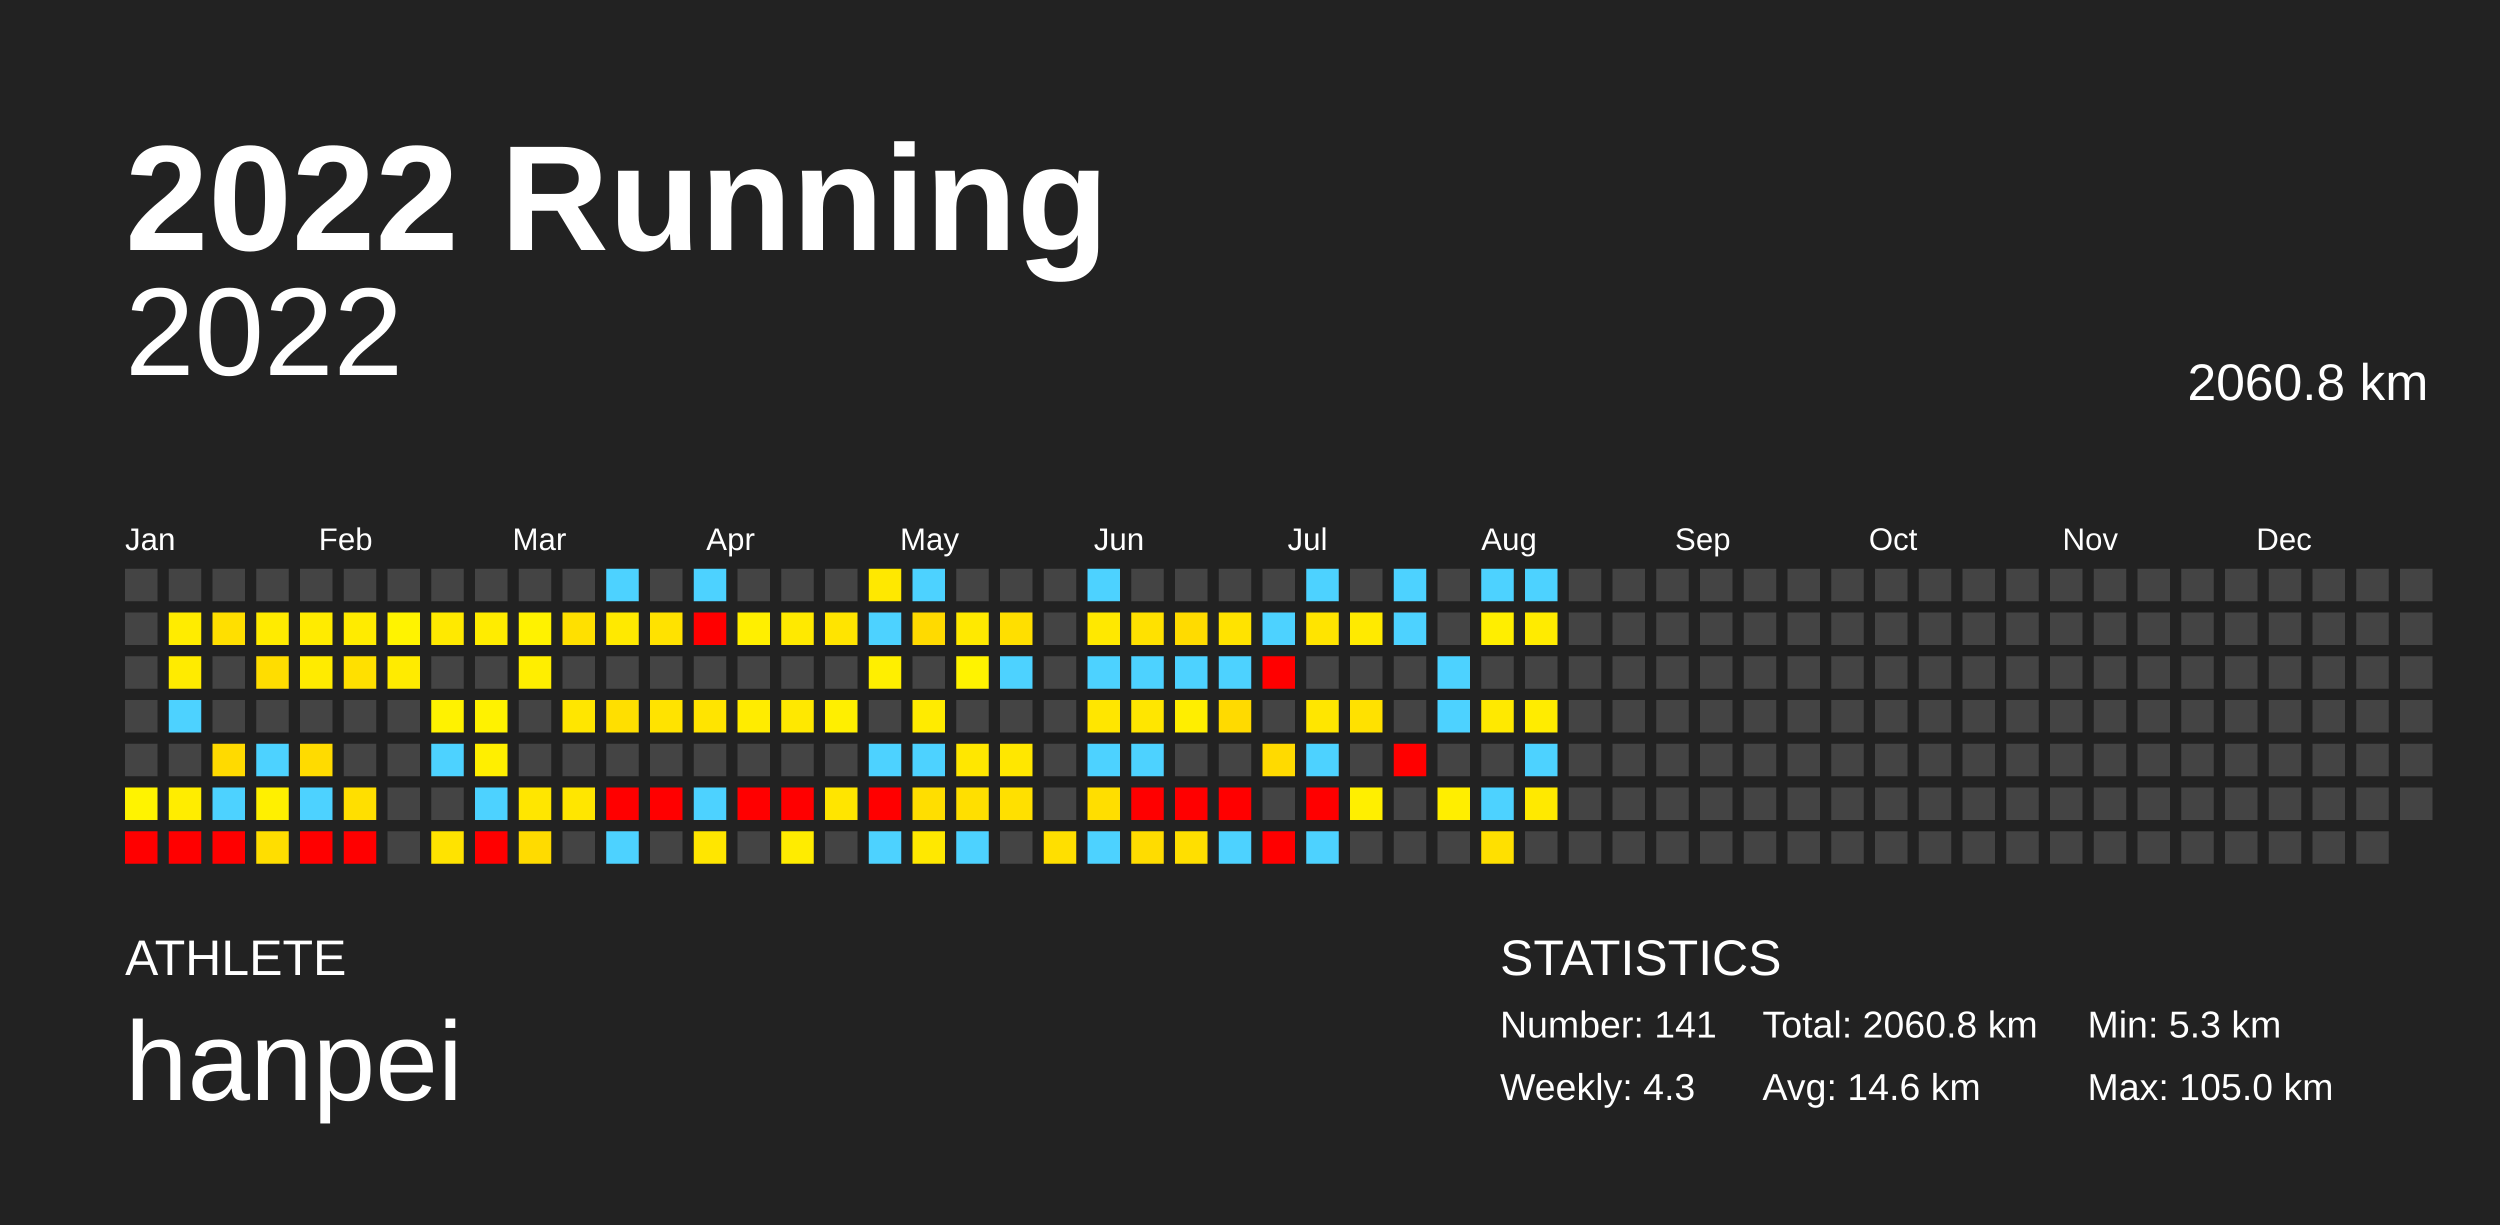
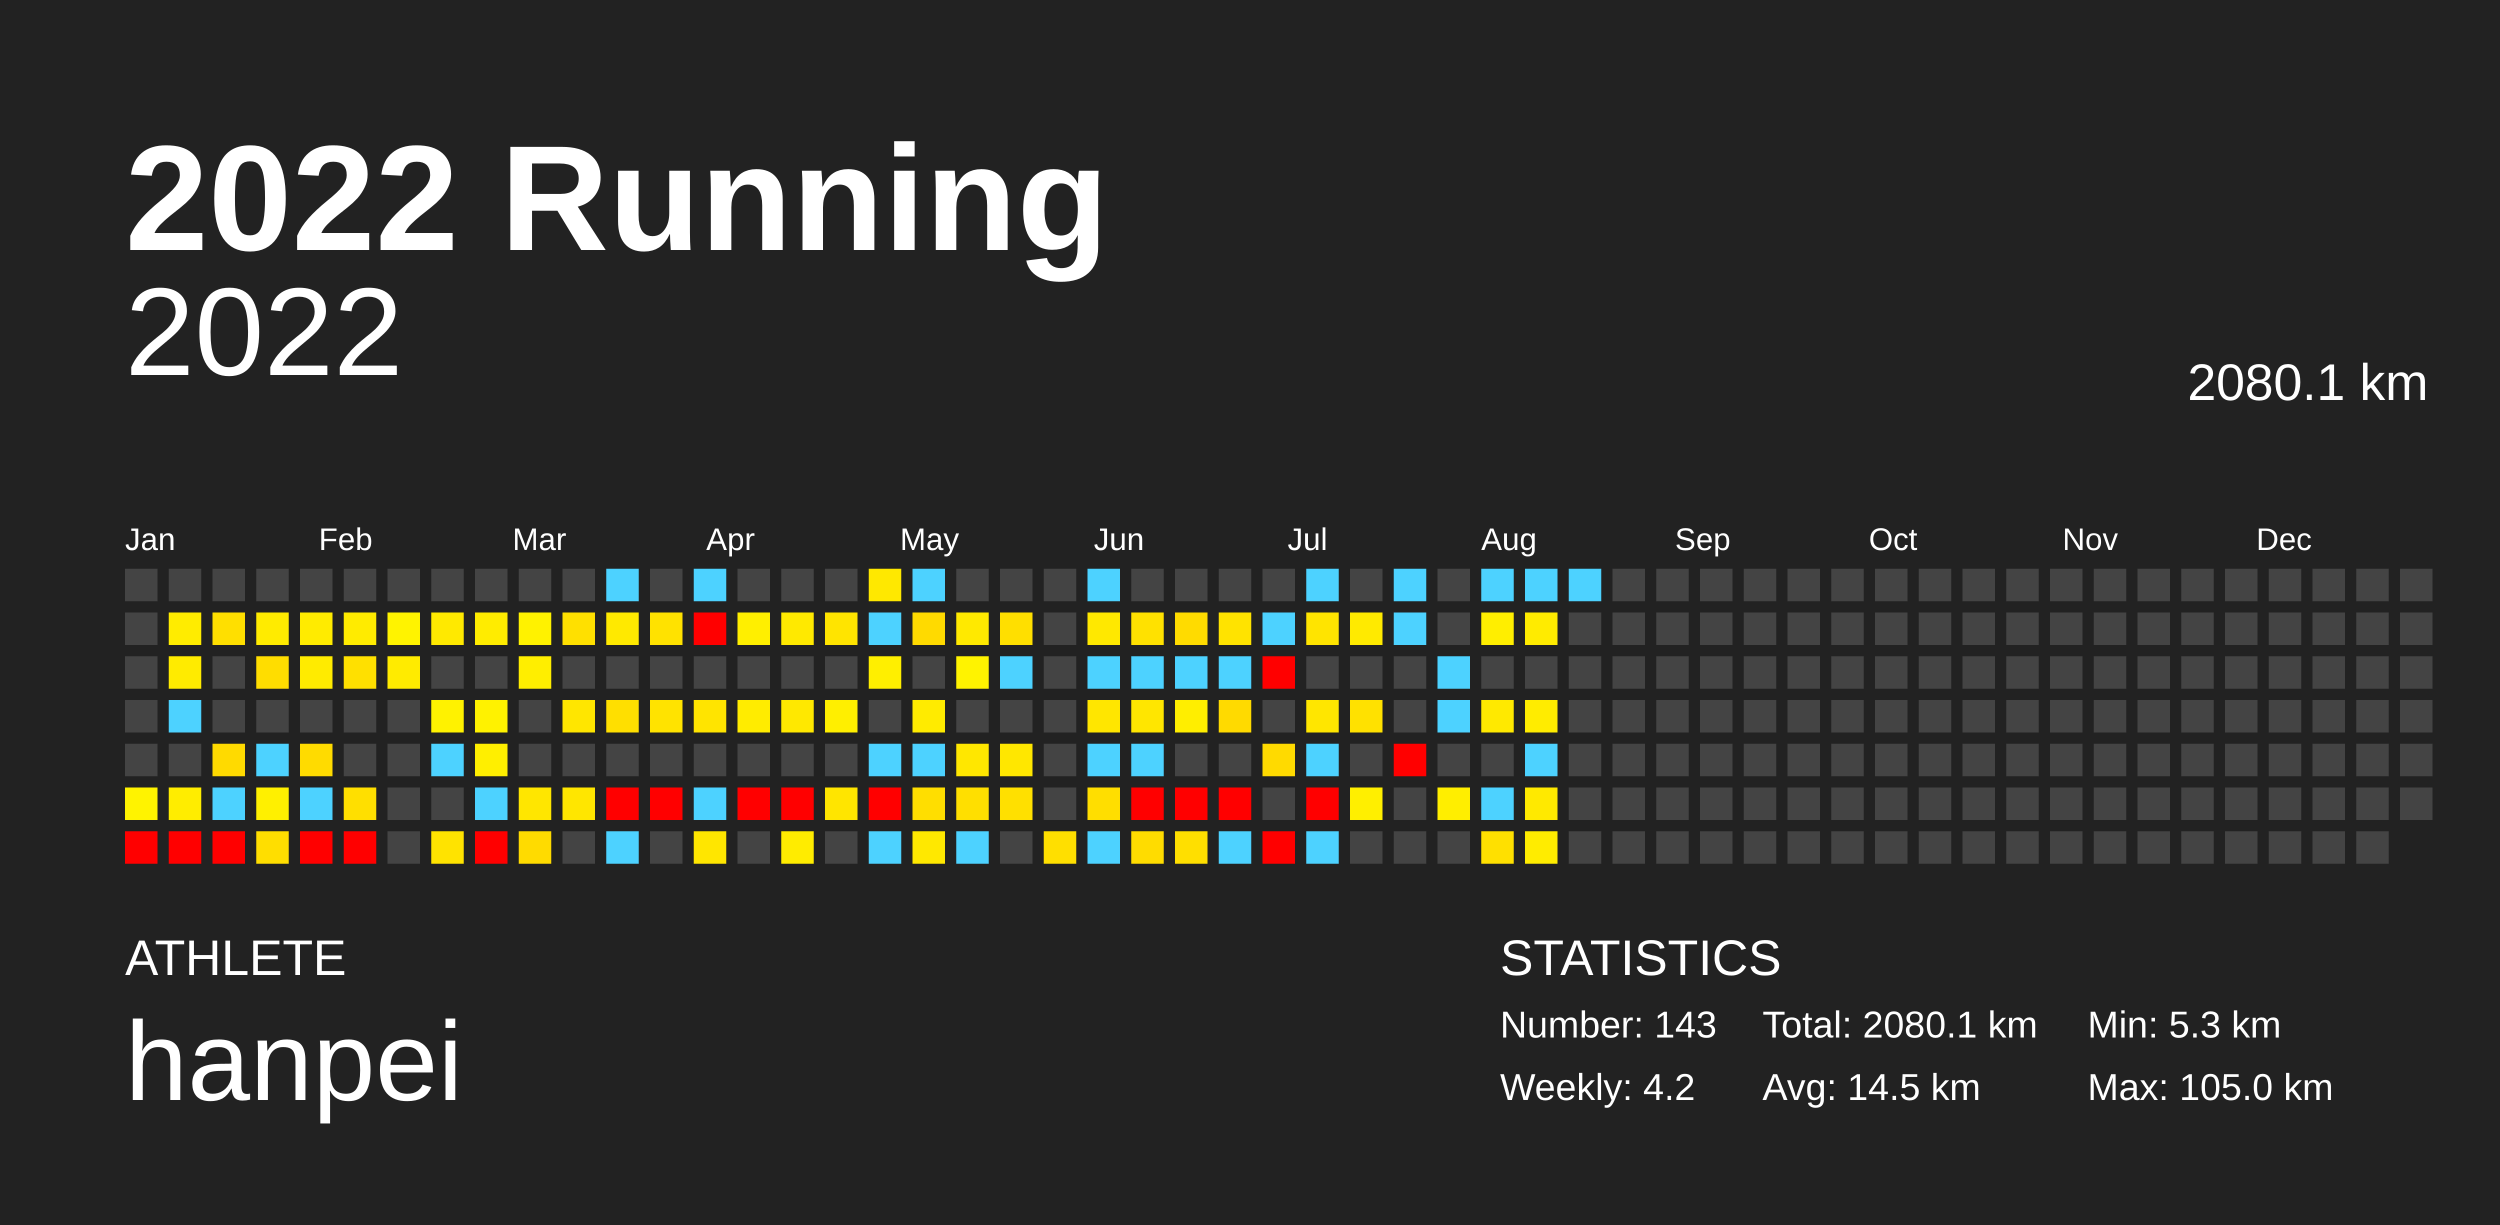
<svg xmlns="http://www.w3.org/2000/svg" baseProfile="full" height="98mm" version="1.1" viewBox="0,0,200,98" width="200mm">
  <defs />
  <rect fill="#222222" height="98" width="200" x="0" y="0" />
  <text fill="#FFFFFF" style="font-size:12px; font-family:Arial; font-weight:bold;" x="10" y="20">2022 Running</text>
  <text fill="#FFFFFF" style="font-size:4px; font-family:Arial" x="10" y="78">ATHLETE</text>
  <text fill="#FFFFFF" style="font-size:9px; font-family:Arial" x="10" y="88">hanpei</text>
  <text fill="#FFFFFF" style="font-size:4px; font-family:Arial" x="120" y="78">STATISTICS</text>
-   <text fill="#FFFFFF" style="font-size:3px; font-family:Arial" x="120" y="83">Number: 141</text>
-   <text fill="#FFFFFF" style="font-size:3px; font-family:Arial" x="120" y="88">Weekly: 4.3</text>
-   <text fill="#FFFFFF" style="font-size:3px; font-family:Arial" x="141" y="83">Total: 2060.8 km</text>
-   <text fill="#FFFFFF" style="font-size:3px; font-family:Arial" x="141" y="88">Avg: 14.6 km</text>
+   <text fill="#FFFFFF" style="font-size:3px; font-family:Arial" x="120" y="83">Number: 143</text>
+   <text fill="#FFFFFF" style="font-size:3px; font-family:Arial" x="120" y="88">Weekly: 4.2</text>
+   <text fill="#FFFFFF" style="font-size:3px; font-family:Arial" x="141" y="83">Total: 2080.1 km</text>
+   <text fill="#FFFFFF" style="font-size:3px; font-family:Arial" x="141" y="88">Avg: 14.5 km</text>
  <text fill="#FFFFFF" style="font-size:3px; font-family:Arial" x="167" y="83">Min: 5.3 km</text>
  <text fill="#FFFFFF" style="font-size:3px; font-family:Arial" x="167" y="88">Max: 105.0 km</text>
  <text alignment-baseline="hanging" fill="#FFFFFF" style="font-size:10.0px; font-family:Arial;" x="10" y="30">2022</text>
-   <text alignment-baseline="hanging" fill="#FFFFFF" style="font-size:4.125px; font-family:Arial;" x="175" y="32">2060.8 km</text>
+   <text alignment-baseline="hanging" fill="#FFFFFF" style="font-size:4.125px; font-family:Arial;" x="175" y="32">2080.1 km</text>
  <text fill="#FFFFFF" style="font-size:2.5px; font-family:Arial" x="10.0" y="44">Jan</text>
  <text fill="#FFFFFF" style="font-size:2.5px; font-family:Arial" x="25.5" y="44">Feb</text>
  <text fill="#FFFFFF" style="font-size:2.5px; font-family:Arial" x="41.0" y="44">Mar</text>
  <text fill="#FFFFFF" style="font-size:2.5px; font-family:Arial" x="56.5" y="44">Apr</text>
  <text fill="#FFFFFF" style="font-size:2.5px; font-family:Arial" x="72.0" y="44">May</text>
  <text fill="#FFFFFF" style="font-size:2.5px; font-family:Arial" x="87.5" y="44">Jun</text>
  <text fill="#FFFFFF" style="font-size:2.5px; font-family:Arial" x="103.0" y="44">Jul</text>
  <text fill="#FFFFFF" style="font-size:2.5px; font-family:Arial" x="118.5" y="44">Aug</text>
  <text fill="#FFFFFF" style="font-size:2.5px; font-family:Arial" x="134.0" y="44">Sep</text>
  <text fill="#FFFFFF" style="font-size:2.5px; font-family:Arial" x="149.5" y="44">Oct</text>
  <text fill="#FFFFFF" style="font-size:2.5px; font-family:Arial" x="165.0" y="44">Nov</text>
  <text fill="#FFFFFF" style="font-size:2.5px; font-family:Arial" x="180.5" y="44">Dec</text>
  <rect fill="#444444" height="2.6" width="2.6" x="10.0" y="45.5" />
  <rect fill="#444444" height="2.6" width="2.6" x="10.0" y="49.0" />
  <rect fill="#444444" height="2.6" width="2.6" x="10.0" y="52.5" />
  <rect fill="#444444" height="2.6" width="2.6" x="10.0" y="56.0" />
  <rect fill="#444444" height="2.6" width="2.6" x="10.0" y="59.5" />
  <rect fill="#fff300" height="2.6" width="2.6" x="10.0" y="63.0" />
  <rect fill="red" height="2.6" width="2.6" x="10.0" y="66.5" />
  <rect fill="#444444" height="2.6" width="2.6" x="13.5" y="45.5" />
  <rect fill="#ffec00" height="2.6" width="2.6" x="13.5" y="49.0" />
  <rect fill="#ffeb00" height="2.6" width="2.6" x="13.5" y="52.5" />
  <rect fill="#4dd2ff" height="2.6" width="2.6" x="13.5" y="56.0" />
  <rect fill="#444444" height="2.6" width="2.6" x="13.5" y="59.5" />
  <rect fill="#ffed00" height="2.6" width="2.6" x="13.5" y="63.0" />
  <rect fill="red" height="2.6" width="2.6" x="13.5" y="66.5" />
  <rect fill="#444444" height="2.6" width="2.6" x="17.0" y="45.5" />
  <rect fill="#ffdf00" height="2.6" width="2.6" x="17.0" y="49.0" />
  <rect fill="#444444" height="2.6" width="2.6" x="17.0" y="52.5" />
  <rect fill="#444444" height="2.6" width="2.6" x="17.0" y="56.0" />
  <rect fill="#ffda00" height="2.6" width="2.6" x="17.0" y="59.5" />
  <rect fill="#4dd2ff" height="2.6" width="2.6" x="17.0" y="63.0" />
  <rect fill="red" height="2.6" width="2.6" x="17.0" y="66.5" />
  <rect fill="#444444" height="2.6" width="2.6" x="20.5" y="45.5" />
  <rect fill="#ffeb00" height="2.6" width="2.6" x="20.5" y="49.0" />
  <rect fill="#ffdd00" height="2.6" width="2.6" x="20.5" y="52.5" />
  <rect fill="#444444" height="2.6" width="2.6" x="20.5" y="56.0" />
  <rect fill="#4dd2ff" height="2.6" width="2.6" x="20.5" y="59.5" />
  <rect fill="#fff000" height="2.6" width="2.6" x="20.5" y="63.0" />
  <rect fill="#ffde00" height="2.6" width="2.6" x="20.5" y="66.5" />
  <rect fill="#444444" height="2.6" width="2.6" x="24.0" y="45.5" />
  <rect fill="#ffeb00" height="2.6" width="2.6" x="24.0" y="49.0" />
  <rect fill="#ffeb00" height="2.6" width="2.6" x="24.0" y="52.5" />
  <rect fill="#444444" height="2.6" width="2.6" x="24.0" y="56.0" />
  <rect fill="#ffdb00" height="2.6" width="2.6" x="24.0" y="59.5" />
  <rect fill="#4dd2ff" height="2.6" width="2.6" x="24.0" y="63.0" />
  <rect fill="red" height="2.6" width="2.6" x="24.0" y="66.5" />
  <rect fill="#444444" height="2.6" width="2.6" x="27.5" y="45.5" />
  <rect fill="#ffeb00" height="2.6" width="2.6" x="27.5" y="49.0" />
  <rect fill="#ffe000" height="2.6" width="2.6" x="27.5" y="52.5" />
  <rect fill="#444444" height="2.6" width="2.6" x="27.5" y="56.0" />
  <rect fill="#444444" height="2.6" width="2.6" x="27.5" y="59.5" />
  <rect fill="#ffdf00" height="2.6" width="2.6" x="27.5" y="63.0" />
  <rect fill="red" height="2.6" width="2.6" x="27.5" y="66.5" />
  <rect fill="#444444" height="2.6" width="2.6" x="31.0" y="45.5" />
  <rect fill="#fff300" height="2.6" width="2.6" x="31.0" y="49.0" />
  <rect fill="#ffeb00" height="2.6" width="2.6" x="31.0" y="52.5" />
  <rect fill="#444444" height="2.6" width="2.6" x="31.0" y="56.0" />
  <rect fill="#444444" height="2.6" width="2.6" x="31.0" y="59.5" />
  <rect fill="#444444" height="2.6" width="2.6" x="31.0" y="63.0" />
  <rect fill="#444444" height="2.6" width="2.6" x="31.0" y="66.5" />
  <rect fill="#444444" height="2.6" width="2.6" x="34.5" y="45.5" />
  <rect fill="#ffe900" height="2.6" width="2.6" x="34.5" y="49.0" />
  <rect fill="#444444" height="2.6" width="2.6" x="34.5" y="52.5" />
  <rect fill="#fff200" height="2.6" width="2.6" x="34.5" y="56.0" />
  <rect fill="#4dd2ff" height="2.6" width="2.6" x="34.5" y="59.5" />
  <rect fill="#444444" height="2.6" width="2.6" x="34.5" y="63.0" />
  <rect fill="#ffe300" height="2.6" width="2.6" x="34.5" y="66.5" />
  <rect fill="#444444" height="2.6" width="2.6" x="38.0" y="45.5" />
  <rect fill="#ffec00" height="2.6" width="2.6" x="38.0" y="49.0" />
  <rect fill="#444444" height="2.6" width="2.6" x="38.0" y="52.5" />
  <rect fill="#fff200" height="2.6" width="2.6" x="38.0" y="56.0" />
  <rect fill="#ffef00" height="2.6" width="2.6" x="38.0" y="59.5" />
  <rect fill="#4dd2ff" height="2.6" width="2.6" x="38.0" y="63.0" />
  <rect fill="red" height="2.6" width="2.6" x="38.0" y="66.5" />
  <rect fill="#444444" height="2.6" width="2.6" x="41.5" y="45.5" />
  <rect fill="#fff200" height="2.6" width="2.6" x="41.5" y="49.0" />
  <rect fill="#ffee00" height="2.6" width="2.6" x="41.5" y="52.5" />
  <rect fill="#444444" height="2.6" width="2.6" x="41.5" y="56.0" />
  <rect fill="#444444" height="2.6" width="2.6" x="41.5" y="59.5" />
  <rect fill="#ffe600" height="2.6" width="2.6" x="41.5" y="63.0" />
  <rect fill="#ffdb00" height="2.6" width="2.6" x="41.5" y="66.5" />
  <rect fill="#444444" height="2.6" width="2.6" x="45.0" y="45.5" />
  <rect fill="#ffe000" height="2.6" width="2.6" x="45.0" y="49.0" />
  <rect fill="#444444" height="2.6" width="2.6" x="45.0" y="52.5" />
  <rect fill="#ffe600" height="2.6" width="2.6" x="45.0" y="56.0" />
  <rect fill="#444444" height="2.6" width="2.6" x="45.0" y="59.5" />
  <rect fill="#ffe600" height="2.6" width="2.6" x="45.0" y="63.0" />
  <rect fill="#444444" height="2.6" width="2.6" x="45.0" y="66.5" />
  <rect fill="#4dd2ff" height="2.6" width="2.6" x="48.5" y="45.5" />
  <rect fill="#ffe900" height="2.6" width="2.6" x="48.5" y="49.0" />
  <rect fill="#444444" height="2.6" width="2.6" x="48.5" y="52.5" />
  <rect fill="#ffdf00" height="2.6" width="2.6" x="48.5" y="56.0" />
  <rect fill="#444444" height="2.6" width="2.6" x="48.5" y="59.5" />
  <rect fill="red" height="2.6" width="2.6" x="48.5" y="63.0" />
  <rect fill="#4dd2ff" height="2.6" width="2.6" x="48.5" y="66.5" />
  <rect fill="#444444" height="2.6" width="2.6" x="52.0" y="45.5" />
  <rect fill="#ffe200" height="2.6" width="2.6" x="52.0" y="49.0" />
  <rect fill="#444444" height="2.6" width="2.6" x="52.0" y="52.5" />
  <rect fill="#ffe300" height="2.6" width="2.6" x="52.0" y="56.0" />
  <rect fill="#444444" height="2.6" width="2.6" x="52.0" y="59.5" />
  <rect fill="red" height="2.6" width="2.6" x="52.0" y="63.0" />
  <rect fill="#444444" height="2.6" width="2.6" x="52.0" y="66.5" />
  <rect fill="#4dd2ff" height="2.6" width="2.6" x="55.5" y="45.5" />
  <rect fill="red" height="2.6" width="2.6" x="55.5" y="49.0" />
  <rect fill="#444444" height="2.6" width="2.6" x="55.5" y="52.5" />
  <rect fill="#ffe400" height="2.6" width="2.6" x="55.5" y="56.0" />
  <rect fill="#444444" height="2.6" width="2.6" x="55.5" y="59.5" />
  <rect fill="#4dd2ff" height="2.6" width="2.6" x="55.5" y="63.0" />
  <rect fill="#ffe600" height="2.6" width="2.6" x="55.5" y="66.5" />
  <rect fill="#444444" height="2.6" width="2.6" x="59.0" y="45.5" />
  <rect fill="#ffef00" height="2.6" width="2.6" x="59.0" y="49.0" />
  <rect fill="#444444" height="2.6" width="2.6" x="59.0" y="52.5" />
  <rect fill="#ffec00" height="2.6" width="2.6" x="59.0" y="56.0" />
  <rect fill="#444444" height="2.6" width="2.6" x="59.0" y="59.5" />
  <rect fill="red" height="2.6" width="2.6" x="59.0" y="63.0" />
  <rect fill="#444444" height="2.6" width="2.6" x="59.0" y="66.5" />
  <rect fill="#444444" height="2.6" width="2.6" x="62.5" y="45.5" />
  <rect fill="#ffe900" height="2.6" width="2.6" x="62.5" y="49.0" />
  <rect fill="#444444" height="2.6" width="2.6" x="62.5" y="52.5" />
  <rect fill="#ffe800" height="2.6" width="2.6" x="62.5" y="56.0" />
  <rect fill="#444444" height="2.6" width="2.6" x="62.5" y="59.5" />
  <rect fill="red" height="2.6" width="2.6" x="62.5" y="63.0" />
  <rect fill="#ffec00" height="2.6" width="2.6" x="62.5" y="66.5" />
  <rect fill="#444444" height="2.6" width="2.6" x="66.0" y="45.5" />
  <rect fill="#ffe400" height="2.6" width="2.6" x="66.0" y="49.0" />
  <rect fill="#444444" height="2.6" width="2.6" x="66.0" y="52.5" />
  <rect fill="#ffef00" height="2.6" width="2.6" x="66.0" y="56.0" />
  <rect fill="#444444" height="2.6" width="2.6" x="66.0" y="59.5" />
  <rect fill="#ffe500" height="2.6" width="2.6" x="66.0" y="63.0" />
  <rect fill="#444444" height="2.6" width="2.6" x="66.0" y="66.5" />
  <rect fill="#ffe800" height="2.6" width="2.6" x="69.5" y="45.5" />
  <rect fill="#4dd2ff" height="2.6" width="2.6" x="69.5" y="49.0" />
  <rect fill="#ffef00" height="2.6" width="2.6" x="69.5" y="52.5" />
  <rect fill="#444444" height="2.6" width="2.6" x="69.5" y="56.0" />
  <rect fill="#4dd2ff" height="2.6" width="2.6" x="69.5" y="59.5" />
  <rect fill="red" height="2.6" width="2.6" x="69.5" y="63.0" />
  <rect fill="#4dd2ff" height="2.6" width="2.6" x="69.5" y="66.5" />
  <rect fill="#4dd2ff" height="2.6" width="2.6" x="73.0" y="45.5" />
  <rect fill="#ffda00" height="2.6" width="2.6" x="73.0" y="49.0" />
  <rect fill="#444444" height="2.6" width="2.6" x="73.0" y="52.5" />
  <rect fill="#ffeb00" height="2.6" width="2.6" x="73.0" y="56.0" />
  <rect fill="#4dd2ff" height="2.6" width="2.6" x="73.0" y="59.5" />
  <rect fill="#ffde00" height="2.6" width="2.6" x="73.0" y="63.0" />
  <rect fill="#ffe800" height="2.6" width="2.6" x="73.0" y="66.5" />
  <rect fill="#444444" height="2.6" width="2.6" x="76.5" y="45.5" />
  <rect fill="#ffe900" height="2.6" width="2.6" x="76.5" y="49.0" />
  <rect fill="#fff300" height="2.6" width="2.6" x="76.5" y="52.5" />
  <rect fill="#444444" height="2.6" width="2.6" x="76.5" y="56.0" />
  <rect fill="#ffe700" height="2.6" width="2.6" x="76.5" y="59.5" />
  <rect fill="#ffdf00" height="2.6" width="2.6" x="76.5" y="63.0" />
  <rect fill="#4dd2ff" height="2.6" width="2.6" x="76.5" y="66.5" />
  <rect fill="#444444" height="2.6" width="2.6" x="80.0" y="45.5" />
  <rect fill="#ffdf00" height="2.6" width="2.6" x="80.0" y="49.0" />
  <rect fill="#4dd2ff" height="2.6" width="2.6" x="80.0" y="52.5" />
  <rect fill="#444444" height="2.6" width="2.6" x="80.0" y="56.0" />
  <rect fill="#ffe700" height="2.6" width="2.6" x="80.0" y="59.5" />
  <rect fill="#ffe000" height="2.6" width="2.6" x="80.0" y="63.0" />
  <rect fill="#444444" height="2.6" width="2.6" x="80.0" y="66.5" />
  <rect fill="#444444" height="2.6" width="2.6" x="83.5" y="45.5" />
  <rect fill="#444444" height="2.6" width="2.6" x="83.5" y="49.0" />
  <rect fill="#444444" height="2.6" width="2.6" x="83.5" y="52.5" />
  <rect fill="#444444" height="2.6" width="2.6" x="83.5" y="56.0" />
  <rect fill="#444444" height="2.6" width="2.6" x="83.5" y="59.5" />
  <rect fill="#444444" height="2.6" width="2.6" x="83.5" y="63.0" />
  <rect fill="#ffdf00" height="2.6" width="2.6" x="83.5" y="66.5" />
  <rect fill="#4dd2ff" height="2.6" width="2.6" x="87.0" y="45.5" />
  <rect fill="#ffe800" height="2.6" width="2.6" x="87.0" y="49.0" />
  <rect fill="#4dd2ff" height="2.6" width="2.6" x="87.0" y="52.5" />
  <rect fill="#ffe600" height="2.6" width="2.6" x="87.0" y="56.0" />
  <rect fill="#4dd2ff" height="2.6" width="2.6" x="87.0" y="59.5" />
  <rect fill="#ffde00" height="2.6" width="2.6" x="87.0" y="63.0" />
  <rect fill="#4dd2ff" height="2.6" width="2.6" x="87.0" y="66.5" />
  <rect fill="#444444" height="2.6" width="2.6" x="90.5" y="45.5" />
  <rect fill="#ffe100" height="2.6" width="2.6" x="90.5" y="49.0" />
  <rect fill="#4dd2ff" height="2.6" width="2.6" x="90.5" y="52.5" />
  <rect fill="#ffe600" height="2.6" width="2.6" x="90.5" y="56.0" />
  <rect fill="#4dd2ff" height="2.6" width="2.6" x="90.5" y="59.5" />
  <rect fill="red" height="2.6" width="2.6" x="90.5" y="63.0" />
  <rect fill="#ffdc00" height="2.6" width="2.6" x="90.5" y="66.5" />
  <rect fill="#444444" height="2.6" width="2.6" x="94.0" y="45.5" />
  <rect fill="#ffdb00" height="2.6" width="2.6" x="94.0" y="49.0" />
  <rect fill="#4dd2ff" height="2.6" width="2.6" x="94.0" y="52.5" />
  <rect fill="#ffee00" height="2.6" width="2.6" x="94.0" y="56.0" />
  <rect fill="#444444" height="2.6" width="2.6" x="94.0" y="59.5" />
  <rect fill="red" height="2.6" width="2.6" x="94.0" y="63.0" />
  <rect fill="#ffdf00" height="2.6" width="2.6" x="94.0" y="66.5" />
  <rect fill="#444444" height="2.6" width="2.6" x="97.5" y="45.5" />
  <rect fill="#ffe300" height="2.6" width="2.6" x="97.5" y="49.0" />
  <rect fill="#4dd2ff" height="2.6" width="2.6" x="97.5" y="52.5" />
  <rect fill="#ffda00" height="2.6" width="2.6" x="97.5" y="56.0" />
  <rect fill="#444444" height="2.6" width="2.6" x="97.5" y="59.5" />
  <rect fill="red" height="2.6" width="2.6" x="97.5" y="63.0" />
  <rect fill="#4dd2ff" height="2.6" width="2.6" x="97.5" y="66.5" />
  <rect fill="#444444" height="2.6" width="2.6" x="101.0" y="45.5" />
  <rect fill="#4dd2ff" height="2.6" width="2.6" x="101.0" y="49.0" />
  <rect fill="red" height="2.6" width="2.6" x="101.0" y="52.5" />
  <rect fill="#444444" height="2.6" width="2.6" x="101.0" y="56.0" />
  <rect fill="#ffda00" height="2.6" width="2.6" x="101.0" y="59.5" />
  <rect fill="#444444" height="2.6" width="2.6" x="101.0" y="63.0" />
  <rect fill="red" height="2.6" width="2.6" x="101.0" y="66.5" />
  <rect fill="#4dd2ff" height="2.6" width="2.6" x="104.5" y="45.5" />
  <rect fill="#ffe400" height="2.6" width="2.6" x="104.5" y="49.0" />
  <rect fill="#444444" height="2.6" width="2.6" x="104.5" y="52.5" />
  <rect fill="#ffe600" height="2.6" width="2.6" x="104.5" y="56.0" />
  <rect fill="#4dd2ff" height="2.6" width="2.6" x="104.5" y="59.5" />
  <rect fill="red" height="2.6" width="2.6" x="104.5" y="63.0" />
  <rect fill="#4dd2ff" height="2.6" width="2.6" x="104.5" y="66.5" />
  <rect fill="#444444" height="2.6" width="2.6" x="108.0" y="45.5" />
  <rect fill="#ffea00" height="2.6" width="2.6" x="108.0" y="49.0" />
  <rect fill="#444444" height="2.6" width="2.6" x="108.0" y="52.5" />
  <rect fill="#ffe100" height="2.6" width="2.6" x="108.0" y="56.0" />
  <rect fill="#444444" height="2.6" width="2.6" x="108.0" y="59.5" />
  <rect fill="#ffef00" height="2.6" width="2.6" x="108.0" y="63.0" />
  <rect fill="#444444" height="2.6" width="2.6" x="108.0" y="66.5" />
  <rect fill="#4dd2ff" height="2.6" width="2.6" x="111.5" y="45.5" />
  <rect fill="#4dd2ff" height="2.6" width="2.6" x="111.5" y="49.0" />
  <rect fill="#444444" height="2.6" width="2.6" x="111.5" y="52.5" />
  <rect fill="#444444" height="2.6" width="2.6" x="111.5" y="56.0" />
  <rect fill="red" height="2.6" width="2.6" x="111.5" y="59.5" />
  <rect fill="#444444" height="2.6" width="2.6" x="111.5" y="63.0" />
  <rect fill="#444444" height="2.6" width="2.6" x="111.5" y="66.5" />
  <rect fill="#444444" height="2.6" width="2.6" x="115.0" y="45.5" />
  <rect fill="#444444" height="2.6" width="2.6" x="115.0" y="49.0" />
  <rect fill="#4dd2ff" height="2.6" width="2.6" x="115.0" y="52.5" />
  <rect fill="#4dd2ff" height="2.6" width="2.6" x="115.0" y="56.0" />
  <rect fill="#444444" height="2.6" width="2.6" x="115.0" y="59.5" />
  <rect fill="#ffee00" height="2.6" width="2.6" x="115.0" y="63.0" />
  <rect fill="#444444" height="2.6" width="2.6" x="115.0" y="66.5" />
  <rect fill="#4dd2ff" height="2.6" width="2.6" x="118.5" y="45.5" />
  <rect fill="#ffee00" height="2.6" width="2.6" x="118.5" y="49.0" />
  <rect fill="#444444" height="2.6" width="2.6" x="118.5" y="52.5" />
  <rect fill="#ffe900" height="2.6" width="2.6" x="118.5" y="56.0" />
  <rect fill="#444444" height="2.6" width="2.6" x="118.5" y="59.5" />
  <rect fill="#4dd2ff" height="2.6" width="2.6" x="118.5" y="63.0" />
  <rect fill="#ffe000" height="2.6" width="2.6" x="118.5" y="66.5" />
  <rect fill="#4dd2ff" height="2.6" width="2.6" x="122.0" y="45.5" />
  <rect fill="#ffeb00" height="2.6" width="2.6" x="122.0" y="49.0" />
  <rect fill="#444444" height="2.6" width="2.6" x="122.0" y="52.5" />
  <rect fill="#ffec00" height="2.6" width="2.6" x="122.0" y="56.0" />
  <rect fill="#4dd2ff" height="2.6" width="2.6" x="122.0" y="59.5" />
  <rect fill="#ffe900" height="2.6" width="2.6" x="122.0" y="63.0" />
-   <rect fill="#444444" height="2.6" width="2.6" x="122.0" y="66.5" />
-   <rect fill="#444444" height="2.6" width="2.6" x="125.5" y="45.5" />
+   <rect fill="#ffec00" height="2.6" width="2.6" x="122.0" y="66.5" />
+   <rect fill="#4dd2ff" height="2.6" width="2.6" x="125.5" y="45.5" />
  <rect fill="#444444" height="2.6" width="2.6" x="125.5" y="49.0" />
  <rect fill="#444444" height="2.6" width="2.6" x="125.5" y="52.5" />
  <rect fill="#444444" height="2.6" width="2.6" x="125.5" y="56.0" />
  <rect fill="#444444" height="2.6" width="2.6" x="125.5" y="59.5" />
  <rect fill="#444444" height="2.6" width="2.6" x="125.5" y="63.0" />
  <rect fill="#444444" height="2.6" width="2.6" x="125.5" y="66.5" />
  <rect fill="#444444" height="2.6" width="2.6" x="129.0" y="45.5" />
  <rect fill="#444444" height="2.6" width="2.6" x="129.0" y="49.0" />
  <rect fill="#444444" height="2.6" width="2.6" x="129.0" y="52.5" />
  <rect fill="#444444" height="2.6" width="2.6" x="129.0" y="56.0" />
  <rect fill="#444444" height="2.6" width="2.6" x="129.0" y="59.5" />
  <rect fill="#444444" height="2.6" width="2.6" x="129.0" y="63.0" />
  <rect fill="#444444" height="2.6" width="2.6" x="129.0" y="66.5" />
  <rect fill="#444444" height="2.6" width="2.6" x="132.5" y="45.5" />
  <rect fill="#444444" height="2.6" width="2.6" x="132.5" y="49.0" />
  <rect fill="#444444" height="2.6" width="2.6" x="132.5" y="52.5" />
  <rect fill="#444444" height="2.6" width="2.6" x="132.5" y="56.0" />
  <rect fill="#444444" height="2.6" width="2.6" x="132.5" y="59.5" />
  <rect fill="#444444" height="2.6" width="2.6" x="132.5" y="63.0" />
  <rect fill="#444444" height="2.6" width="2.6" x="132.5" y="66.5" />
  <rect fill="#444444" height="2.6" width="2.6" x="136.0" y="45.5" />
  <rect fill="#444444" height="2.6" width="2.6" x="136.0" y="49.0" />
  <rect fill="#444444" height="2.6" width="2.6" x="136.0" y="52.5" />
  <rect fill="#444444" height="2.6" width="2.6" x="136.0" y="56.0" />
  <rect fill="#444444" height="2.6" width="2.6" x="136.0" y="59.5" />
  <rect fill="#444444" height="2.6" width="2.6" x="136.0" y="63.0" />
  <rect fill="#444444" height="2.6" width="2.6" x="136.0" y="66.5" />
  <rect fill="#444444" height="2.6" width="2.6" x="139.5" y="45.5" />
  <rect fill="#444444" height="2.6" width="2.6" x="139.5" y="49.0" />
  <rect fill="#444444" height="2.6" width="2.6" x="139.5" y="52.5" />
  <rect fill="#444444" height="2.6" width="2.6" x="139.5" y="56.0" />
  <rect fill="#444444" height="2.6" width="2.6" x="139.5" y="59.5" />
  <rect fill="#444444" height="2.6" width="2.6" x="139.5" y="63.0" />
  <rect fill="#444444" height="2.6" width="2.6" x="139.5" y="66.5" />
  <rect fill="#444444" height="2.6" width="2.6" x="143.0" y="45.5" />
  <rect fill="#444444" height="2.6" width="2.6" x="143.0" y="49.0" />
  <rect fill="#444444" height="2.6" width="2.6" x="143.0" y="52.5" />
  <rect fill="#444444" height="2.6" width="2.6" x="143.0" y="56.0" />
  <rect fill="#444444" height="2.6" width="2.6" x="143.0" y="59.5" />
  <rect fill="#444444" height="2.6" width="2.6" x="143.0" y="63.0" />
  <rect fill="#444444" height="2.6" width="2.6" x="143.0" y="66.5" />
  <rect fill="#444444" height="2.6" width="2.6" x="146.5" y="45.5" />
  <rect fill="#444444" height="2.6" width="2.6" x="146.5" y="49.0" />
  <rect fill="#444444" height="2.6" width="2.6" x="146.5" y="52.5" />
  <rect fill="#444444" height="2.6" width="2.6" x="146.5" y="56.0" />
  <rect fill="#444444" height="2.6" width="2.6" x="146.5" y="59.5" />
  <rect fill="#444444" height="2.6" width="2.6" x="146.5" y="63.0" />
  <rect fill="#444444" height="2.6" width="2.6" x="146.5" y="66.5" />
  <rect fill="#444444" height="2.6" width="2.6" x="150.0" y="45.5" />
  <rect fill="#444444" height="2.6" width="2.6" x="150.0" y="49.0" />
  <rect fill="#444444" height="2.6" width="2.6" x="150.0" y="52.5" />
  <rect fill="#444444" height="2.6" width="2.6" x="150.0" y="56.0" />
  <rect fill="#444444" height="2.6" width="2.6" x="150.0" y="59.5" />
  <rect fill="#444444" height="2.6" width="2.6" x="150.0" y="63.0" />
  <rect fill="#444444" height="2.6" width="2.6" x="150.0" y="66.5" />
  <rect fill="#444444" height="2.6" width="2.6" x="153.5" y="45.5" />
  <rect fill="#444444" height="2.6" width="2.6" x="153.5" y="49.0" />
  <rect fill="#444444" height="2.6" width="2.6" x="153.5" y="52.5" />
  <rect fill="#444444" height="2.6" width="2.6" x="153.5" y="56.0" />
  <rect fill="#444444" height="2.6" width="2.6" x="153.5" y="59.5" />
  <rect fill="#444444" height="2.6" width="2.6" x="153.5" y="63.0" />
  <rect fill="#444444" height="2.6" width="2.6" x="153.5" y="66.5" />
  <rect fill="#444444" height="2.6" width="2.6" x="157.0" y="45.5" />
  <rect fill="#444444" height="2.6" width="2.6" x="157.0" y="49.0" />
  <rect fill="#444444" height="2.6" width="2.6" x="157.0" y="52.5" />
  <rect fill="#444444" height="2.6" width="2.6" x="157.0" y="56.0" />
  <rect fill="#444444" height="2.6" width="2.6" x="157.0" y="59.5" />
  <rect fill="#444444" height="2.6" width="2.6" x="157.0" y="63.0" />
  <rect fill="#444444" height="2.6" width="2.6" x="157.0" y="66.5" />
  <rect fill="#444444" height="2.6" width="2.6" x="160.5" y="45.5" />
  <rect fill="#444444" height="2.6" width="2.6" x="160.5" y="49.0" />
  <rect fill="#444444" height="2.6" width="2.6" x="160.5" y="52.5" />
  <rect fill="#444444" height="2.6" width="2.6" x="160.5" y="56.0" />
  <rect fill="#444444" height="2.6" width="2.6" x="160.5" y="59.5" />
  <rect fill="#444444" height="2.6" width="2.6" x="160.5" y="63.0" />
  <rect fill="#444444" height="2.6" width="2.6" x="160.5" y="66.5" />
  <rect fill="#444444" height="2.6" width="2.6" x="164.0" y="45.5" />
  <rect fill="#444444" height="2.6" width="2.6" x="164.0" y="49.0" />
  <rect fill="#444444" height="2.6" width="2.6" x="164.0" y="52.5" />
  <rect fill="#444444" height="2.6" width="2.6" x="164.0" y="56.0" />
  <rect fill="#444444" height="2.6" width="2.6" x="164.0" y="59.5" />
  <rect fill="#444444" height="2.6" width="2.6" x="164.0" y="63.0" />
  <rect fill="#444444" height="2.6" width="2.6" x="164.0" y="66.5" />
  <rect fill="#444444" height="2.6" width="2.6" x="167.5" y="45.5" />
  <rect fill="#444444" height="2.6" width="2.6" x="167.5" y="49.0" />
  <rect fill="#444444" height="2.6" width="2.6" x="167.5" y="52.5" />
  <rect fill="#444444" height="2.6" width="2.6" x="167.5" y="56.0" />
  <rect fill="#444444" height="2.6" width="2.6" x="167.5" y="59.5" />
  <rect fill="#444444" height="2.6" width="2.6" x="167.5" y="63.0" />
  <rect fill="#444444" height="2.6" width="2.6" x="167.5" y="66.5" />
  <rect fill="#444444" height="2.6" width="2.6" x="171.0" y="45.5" />
  <rect fill="#444444" height="2.6" width="2.6" x="171.0" y="49.0" />
  <rect fill="#444444" height="2.6" width="2.6" x="171.0" y="52.5" />
  <rect fill="#444444" height="2.6" width="2.6" x="171.0" y="56.0" />
  <rect fill="#444444" height="2.6" width="2.6" x="171.0" y="59.5" />
  <rect fill="#444444" height="2.6" width="2.6" x="171.0" y="63.0" />
  <rect fill="#444444" height="2.6" width="2.6" x="171.0" y="66.5" />
  <rect fill="#444444" height="2.6" width="2.6" x="174.5" y="45.5" />
  <rect fill="#444444" height="2.6" width="2.6" x="174.5" y="49.0" />
  <rect fill="#444444" height="2.6" width="2.6" x="174.5" y="52.5" />
  <rect fill="#444444" height="2.6" width="2.6" x="174.5" y="56.0" />
  <rect fill="#444444" height="2.6" width="2.6" x="174.5" y="59.5" />
  <rect fill="#444444" height="2.6" width="2.6" x="174.5" y="63.0" />
  <rect fill="#444444" height="2.6" width="2.6" x="174.5" y="66.5" />
  <rect fill="#444444" height="2.6" width="2.6" x="178.0" y="45.5" />
  <rect fill="#444444" height="2.6" width="2.6" x="178.0" y="49.0" />
  <rect fill="#444444" height="2.6" width="2.6" x="178.0" y="52.5" />
  <rect fill="#444444" height="2.6" width="2.6" x="178.0" y="56.0" />
  <rect fill="#444444" height="2.6" width="2.6" x="178.0" y="59.5" />
  <rect fill="#444444" height="2.6" width="2.6" x="178.0" y="63.0" />
  <rect fill="#444444" height="2.6" width="2.6" x="178.0" y="66.5" />
  <rect fill="#444444" height="2.6" width="2.6" x="181.5" y="45.5" />
  <rect fill="#444444" height="2.6" width="2.6" x="181.5" y="49.0" />
  <rect fill="#444444" height="2.6" width="2.6" x="181.5" y="52.5" />
  <rect fill="#444444" height="2.6" width="2.6" x="181.5" y="56.0" />
  <rect fill="#444444" height="2.6" width="2.6" x="181.5" y="59.5" />
  <rect fill="#444444" height="2.6" width="2.6" x="181.5" y="63.0" />
  <rect fill="#444444" height="2.6" width="2.6" x="181.5" y="66.5" />
  <rect fill="#444444" height="2.6" width="2.6" x="185.0" y="45.5" />
  <rect fill="#444444" height="2.6" width="2.6" x="185.0" y="49.0" />
  <rect fill="#444444" height="2.6" width="2.6" x="185.0" y="52.5" />
  <rect fill="#444444" height="2.6" width="2.6" x="185.0" y="56.0" />
  <rect fill="#444444" height="2.6" width="2.6" x="185.0" y="59.5" />
  <rect fill="#444444" height="2.6" width="2.6" x="185.0" y="63.0" />
  <rect fill="#444444" height="2.6" width="2.6" x="185.0" y="66.5" />
  <rect fill="#444444" height="2.6" width="2.6" x="188.5" y="45.5" />
  <rect fill="#444444" height="2.6" width="2.6" x="188.5" y="49.0" />
  <rect fill="#444444" height="2.6" width="2.6" x="188.5" y="52.5" />
  <rect fill="#444444" height="2.6" width="2.6" x="188.5" y="56.0" />
  <rect fill="#444444" height="2.6" width="2.6" x="188.5" y="59.5" />
  <rect fill="#444444" height="2.6" width="2.6" x="188.5" y="63.0" />
  <rect fill="#444444" height="2.6" width="2.6" x="188.5" y="66.5" />
  <rect fill="#444444" height="2.6" width="2.6" x="192.0" y="45.5" />
  <rect fill="#444444" height="2.6" width="2.6" x="192.0" y="49.0" />
  <rect fill="#444444" height="2.6" width="2.6" x="192.0" y="52.5" />
  <rect fill="#444444" height="2.6" width="2.6" x="192.0" y="56.0" />
  <rect fill="#444444" height="2.6" width="2.6" x="192.0" y="59.5" />
  <rect fill="#444444" height="2.6" width="2.6" x="192.0" y="63.0" />
</svg>
